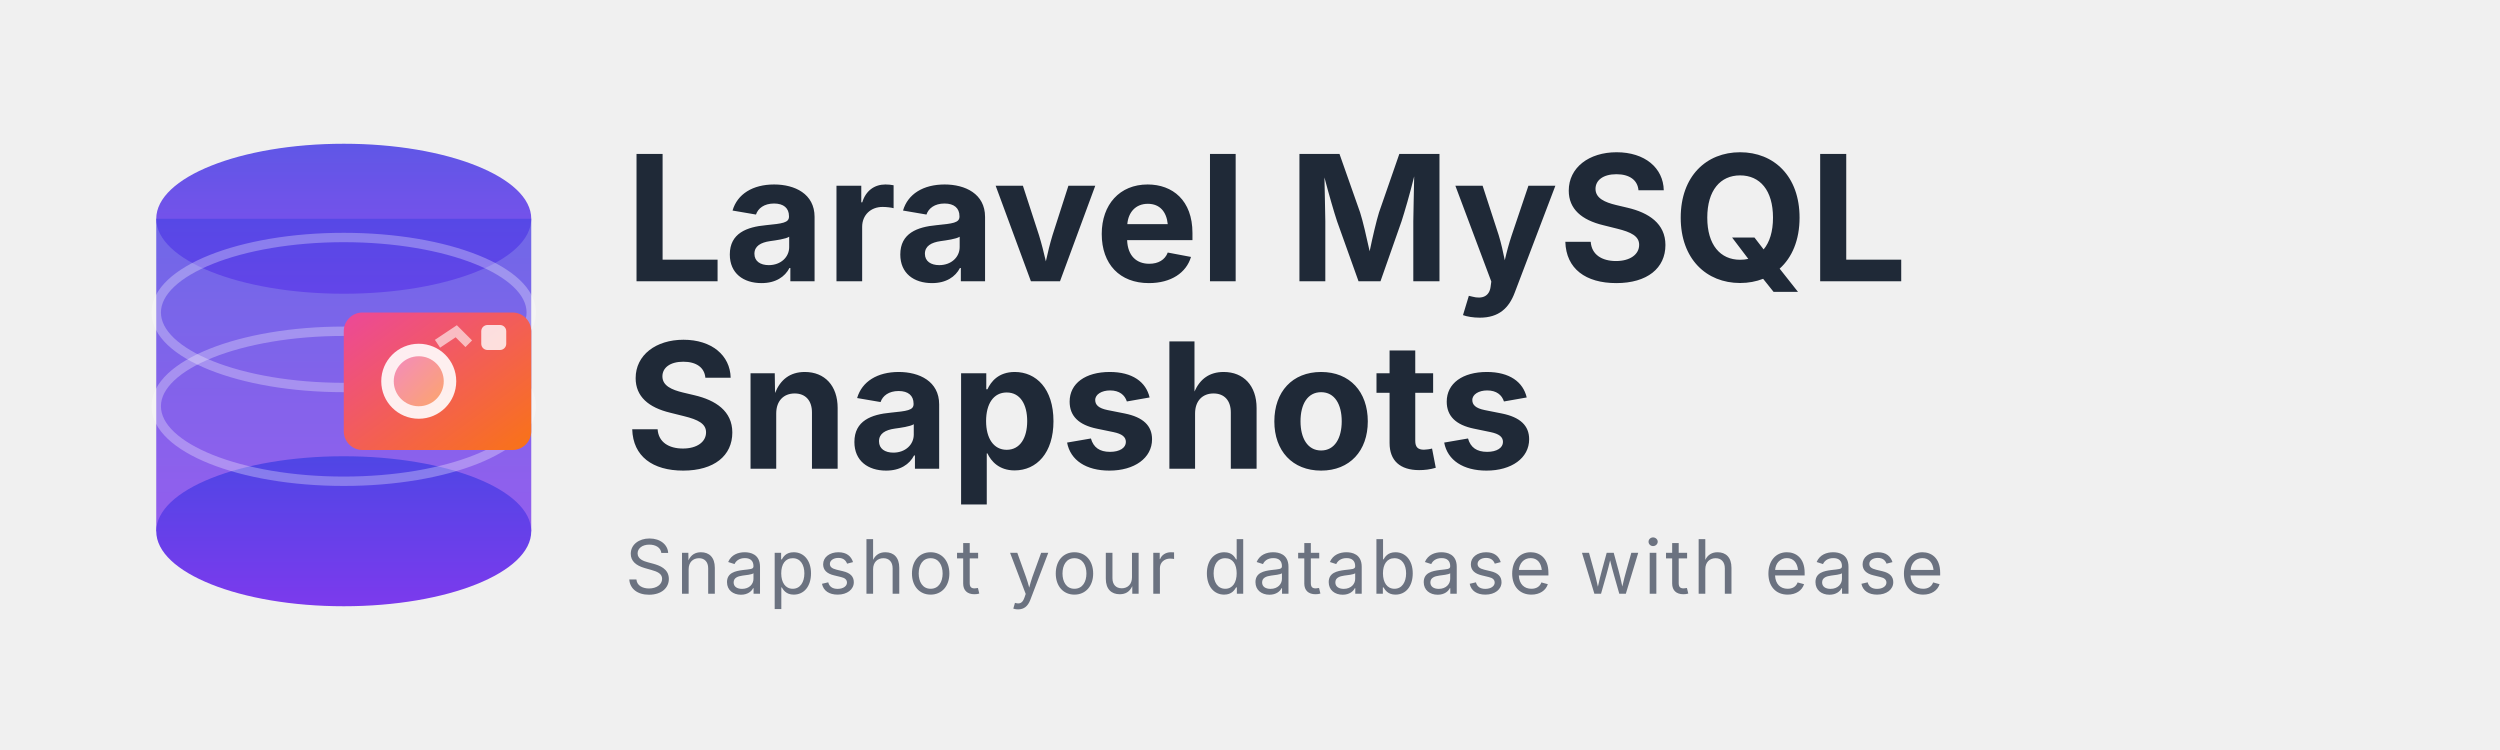
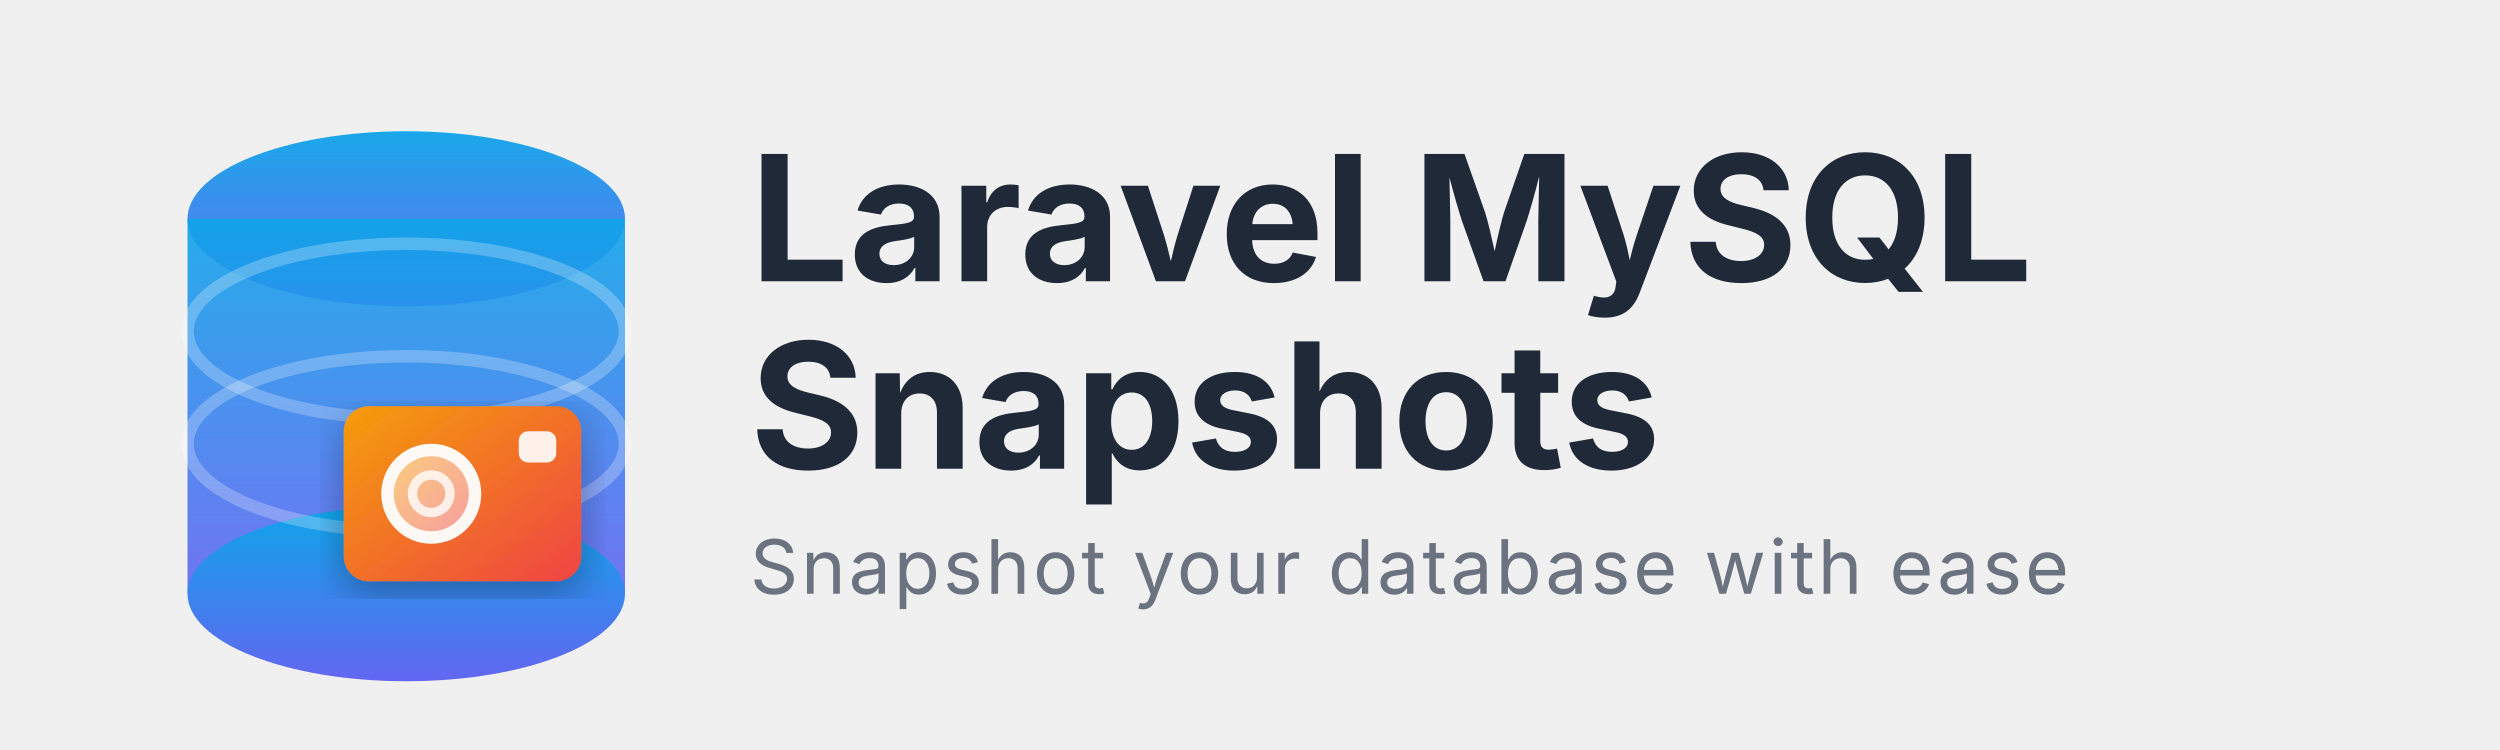
<svg xmlns="http://www.w3.org/2000/svg" width="400" height="120">
  <defs>
-     <linearGradient id="dbGradient" x1="0%" y1="0%" x2="0%" y2="100%">
-       <stop offset="0%" style="stop-color:#4F46E5;stop-opacity:1" />
-       <stop offset="100%" style="stop-color:#7C3AED;stop-opacity:1" />
+     <linearGradient id="dbGradient2" x1="0%" y1="0%" x2="0%" y2="100%">
+       <stop offset="0%" style="stop-color:#0EA5E9;stop-opacity:1" />
+       <stop offset="100%" style="stop-color:#6366F1;stop-opacity:1" />
    </linearGradient>
-     <linearGradient id="cameraGradient" x1="0%" y1="0%" x2="100%" y2="100%">
-       <stop offset="0%" style="stop-color:#EC4899;stop-opacity:1" />
-       <stop offset="100%" style="stop-color:#F97316;stop-opacity:1" />
+     <linearGradient id="cameraGradient2" x1="0%" y1="0%" x2="100%" y2="100%">
+       <stop offset="0%" style="stop-color:#F59E0B;stop-opacity:1" />
+       <stop offset="100%" style="stop-color:#EF4444;stop-opacity:1" />
    </linearGradient>
+     <filter id="shadow">
+       <feDropShadow dx="0" dy="2" stdDeviation="3" flood-opacity="0.3" />
+     </filter>
  </defs>
-   <g transform="translate(20, 20)">
-     <ellipse cx="35" cy="15" rx="30" ry="12" fill="url(#dbGradient)" opacity="0.9" />
-     <rect x="5" y="15" width="60" height="50" fill="url(#dbGradient)" opacity="0.8" />
-     <ellipse cx="35" cy="65" rx="30" ry="12" fill="url(#dbGradient)" />
-     <ellipse cx="35" cy="30" rx="30" ry="12" fill="none" stroke="#fff" stroke-width="1.5" opacity="0.3" />
-     <ellipse cx="35" cy="45" rx="30" ry="12" fill="none" stroke="#fff" stroke-width="1.5" opacity="0.3" />
+   <g transform="translate(30, 15)">
+     <ellipse cx="35" cy="20" rx="35" ry="14" fill="url(#dbGradient2)" opacity="0.95" />
+     <rect x="0" y="20" width="70" height="60" fill="url(#dbGradient2)" opacity="0.9" />
+     <ellipse cx="35" cy="80" rx="35" ry="14" fill="url(#dbGradient2)" />
+     <ellipse cx="35" cy="38" rx="35" ry="14" fill="none" stroke="#fff" stroke-width="2" opacity="0.25" />
+     <ellipse cx="35" cy="56" rx="35" ry="14" fill="none" stroke="#fff" stroke-width="2" opacity="0.25" />
+     <g transform="translate(25, 50)" filter="url(#shadow)">
+       <rect x="0" y="0" width="38" height="28" rx="4" fill="url(#cameraGradient2)" />
+       <circle cx="14" cy="14" r="8" fill="#fff" opacity="0.95" />
+       <circle cx="14" cy="14" r="6" fill="url(#cameraGradient2)" opacity="0.5" />
+       <rect x="28" y="4" width="6" height="5" rx="1.5" fill="#fff" opacity="0.9" />
+       <circle cx="14" cy="14" r="3" fill="none" stroke="#fff" stroke-width="1.5" opacity="0.8" />
+     </g>
  </g>
-   <g transform="translate(55, 45)">
-     <rect x="0" y="5" width="30" height="22" rx="3" fill="url(#cameraGradient)" />
-     <circle cx="12" cy="16" r="6" fill="#fff" opacity="0.9" />
-     <circle cx="12" cy="16" r="4" fill="url(#cameraGradient)" opacity="0.6" />
-     <rect x="22" y="7" width="4" height="4" rx="1" fill="#fff" opacity="0.8" />
-     <path d="M 15 10 L 18 8 L 20 10" stroke="#fff" stroke-width="1.5" fill="none" opacity="0.6" />
-   </g>
-   <text x="100" y="45" font-family="system-ui, -apple-system, sans-serif" font-size="28" font-weight="700" fill="#1F2937">
+   <text x="120" y="45" font-family="system-ui, -apple-system, sans-serif" font-size="28" font-weight="700" fill="#1F2937">
    Laravel MySQL
  </text>
-   <text x="100" y="75" font-family="system-ui, -apple-system, sans-serif" font-size="28" font-weight="700" fill="#1F2937">
+   <text x="120" y="75" font-family="system-ui, -apple-system, sans-serif" font-size="28" font-weight="700" fill="#1F2937">
    Snapshots
  </text>
-   <text x="100" y="95" font-family="system-ui, -apple-system, sans-serif" font-size="12" font-weight="400" fill="#6B7280" letter-spacing="0.5">
+   <text x="120" y="95" font-family="system-ui, -apple-system, sans-serif" font-size="12" font-weight="400" fill="#6B7280" letter-spacing="0.5">
    Snapshot your database with ease
  </text>
</svg>
